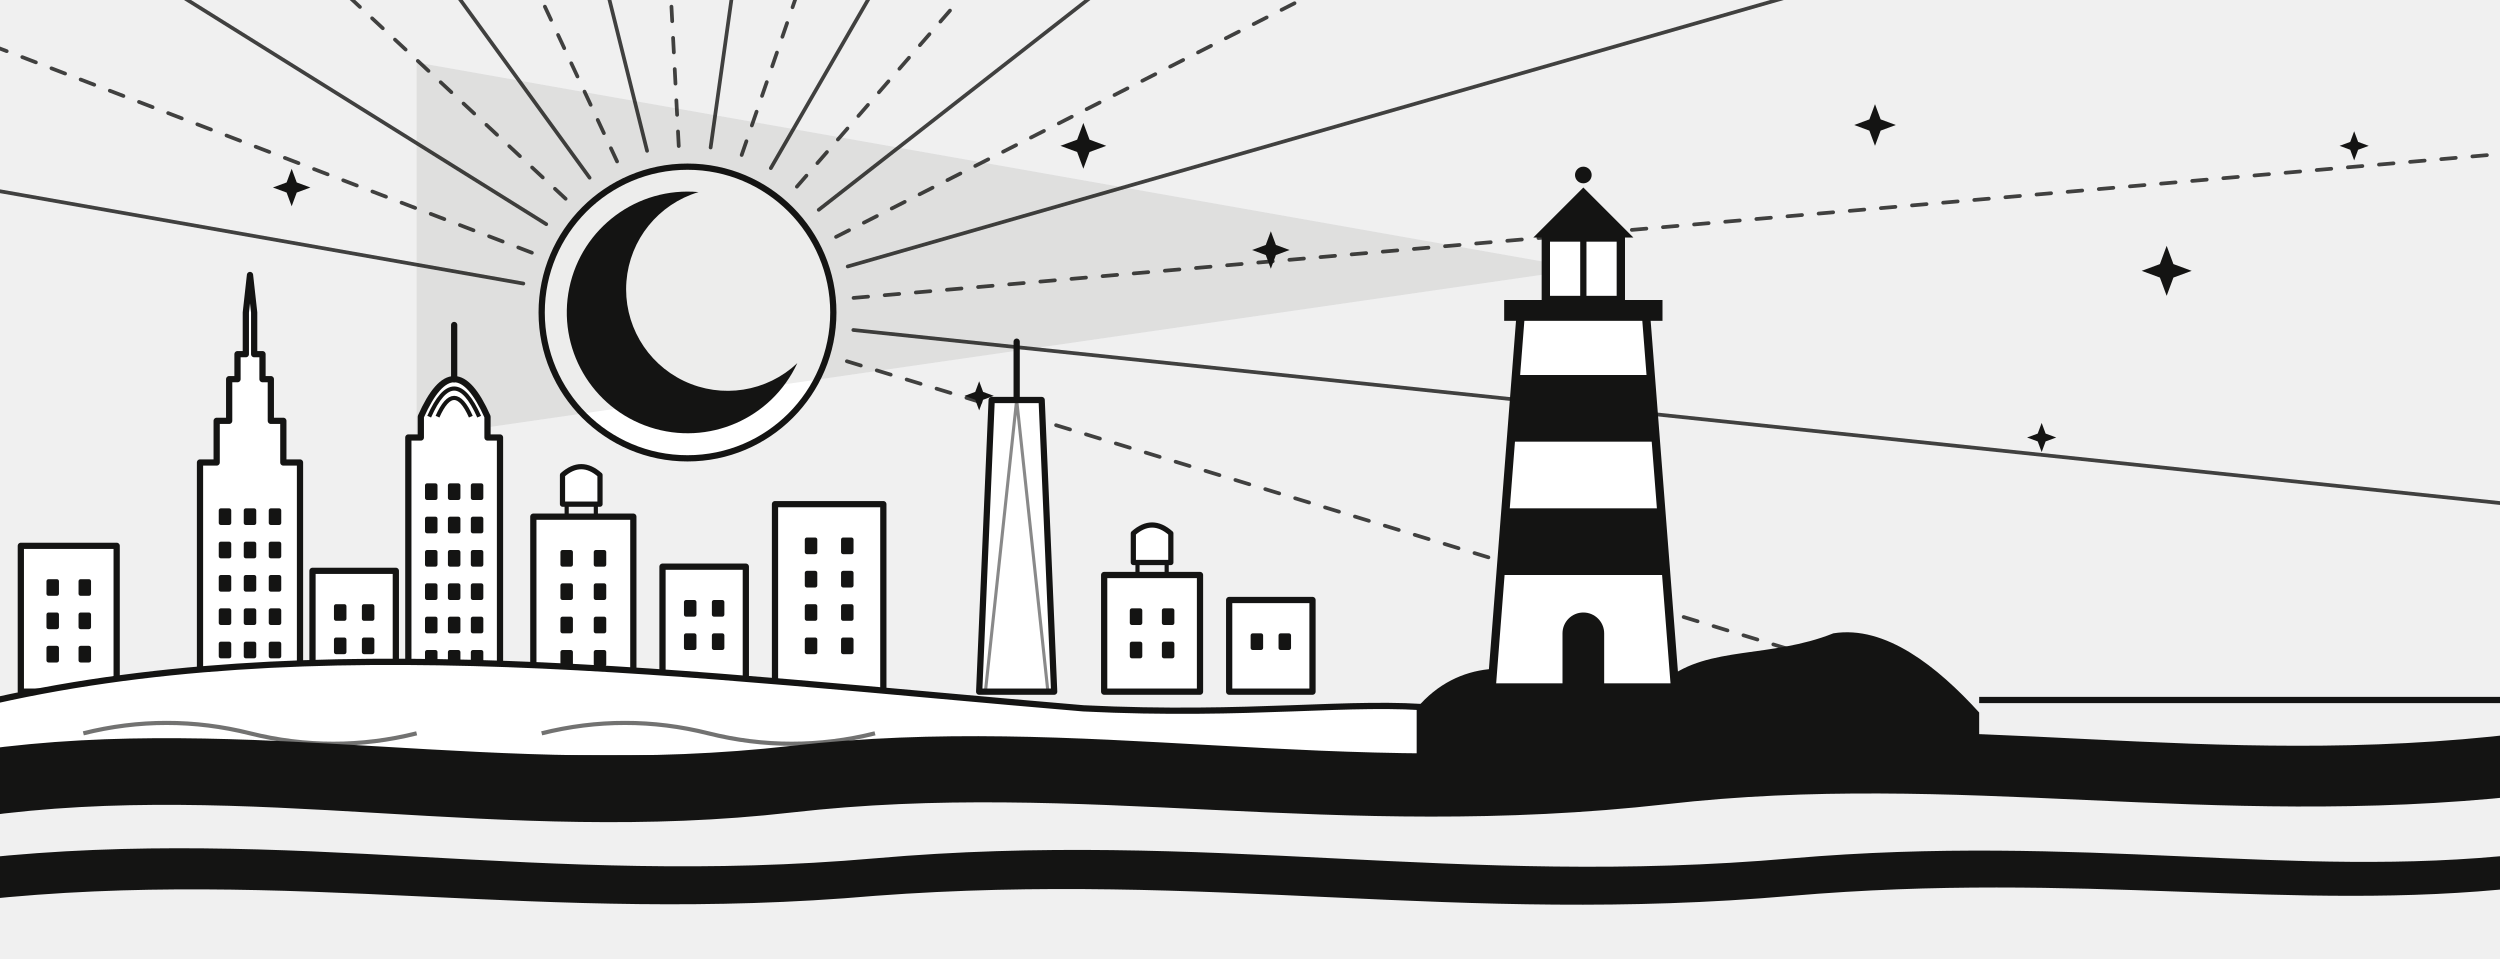
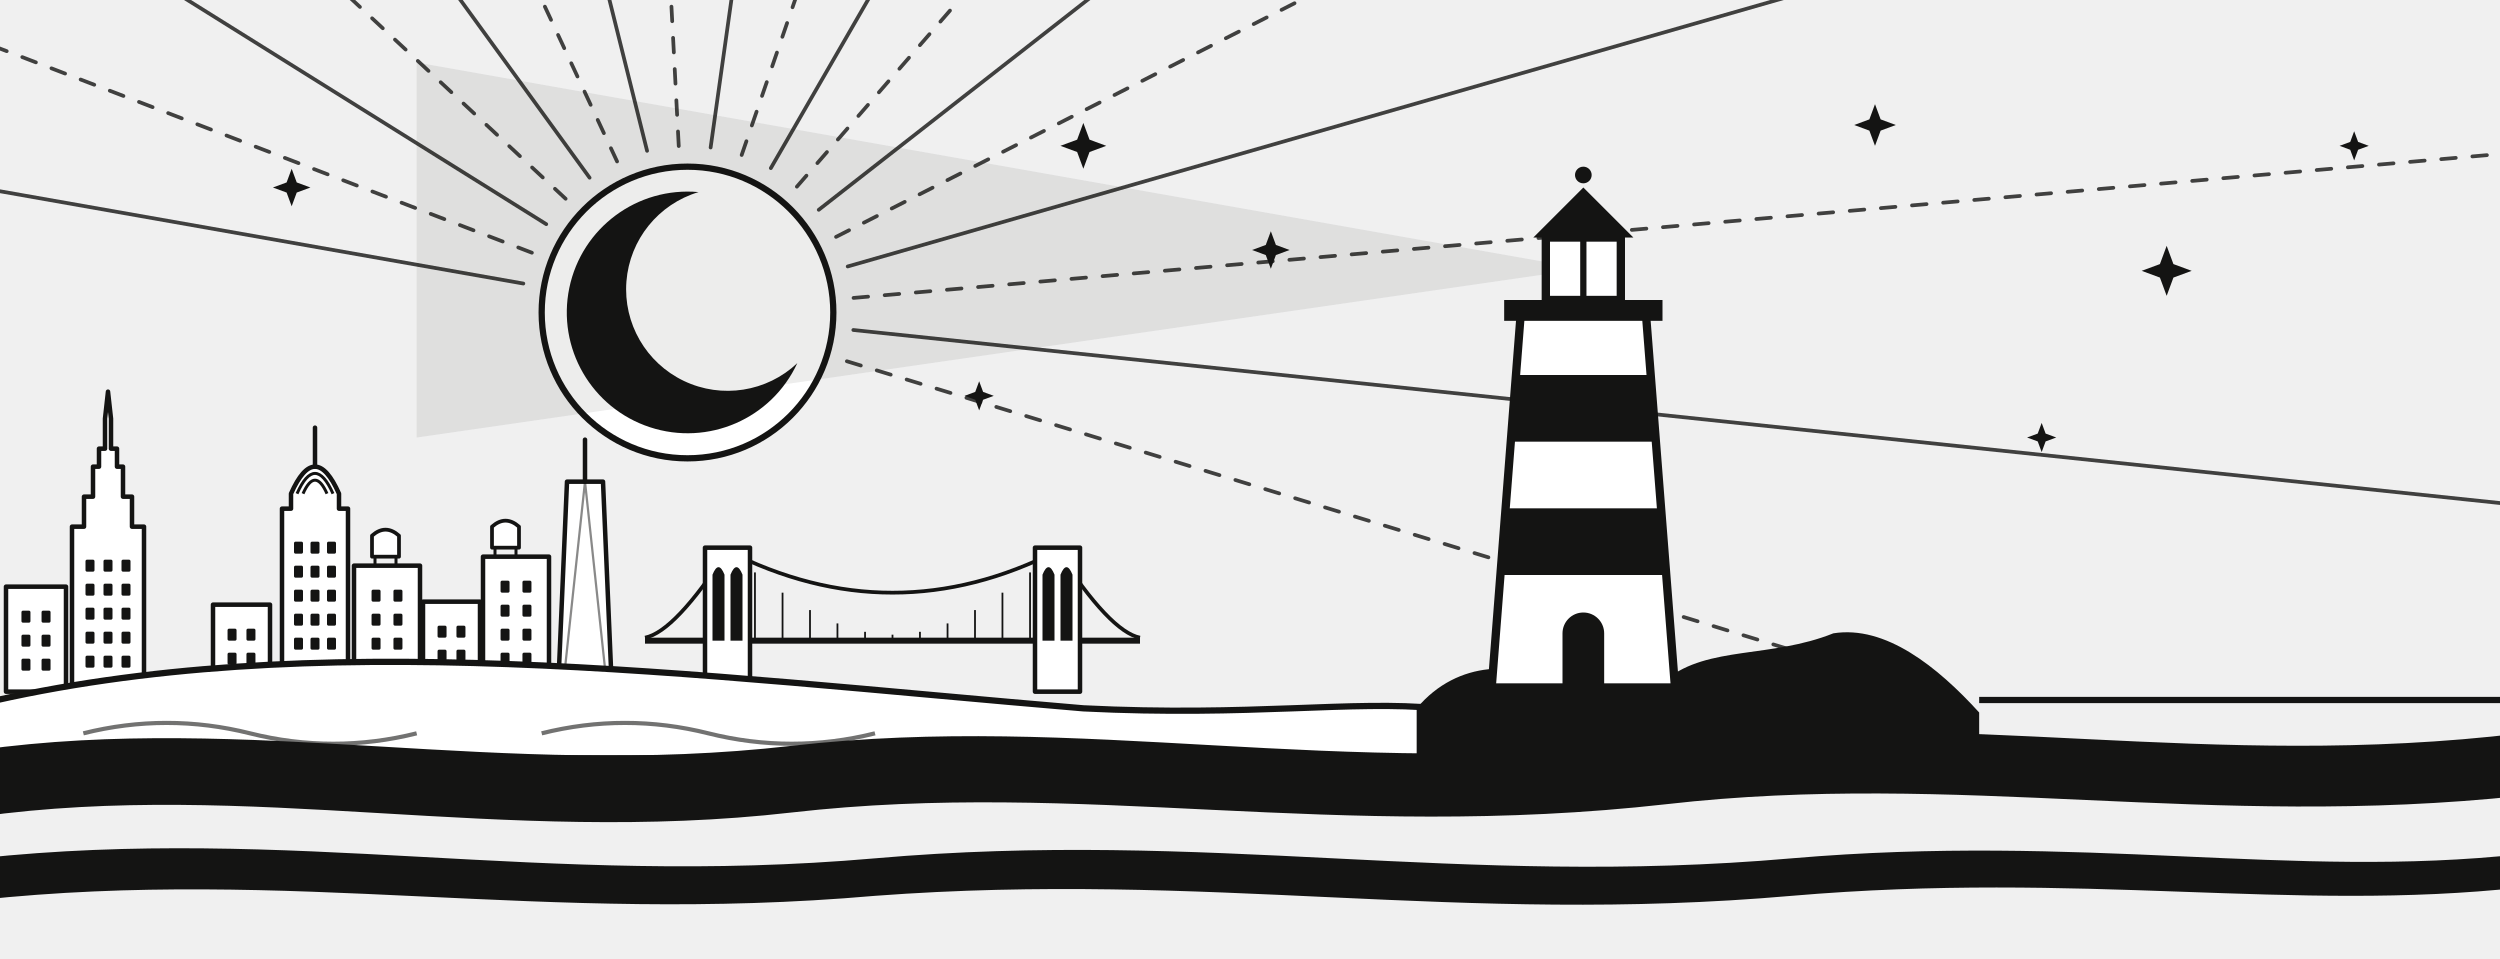
<svg xmlns="http://www.w3.org/2000/svg" role="img" aria-label="Black ink illustration of a striped lighthouse on a rocky shore under a crescent moon and stars" viewBox="0 0 1200 460" preserveAspectRatio="xMidYMax slice">
  <clipPath id="sky">
    <rect width="1200" height="335" />
  </clipPath>
  <g clip-path="url(#sky)">
    <g class="rays">
      <line x1="251.2" y1="136.1" x2="-556.3" y2="-6.3" stroke="#141413" stroke-width="1.8" stroke-linecap="round" opacity=".8" />
      <line x1="255.3" y1="121.3" x2="-510.2" y2="-172.5" stroke="#141413" stroke-width="1.8" stroke-linecap="round" stroke-dasharray="7 8" opacity=".8" />
      <line x1="262.2" y1="107.6" x2="-433.2" y2="-326.9" stroke="#141413" stroke-width="1.8" stroke-linecap="round" opacity=".8" />
      <line x1="271.5" y1="95.4" x2="-328.2" y2="-463.8" stroke="#141413" stroke-width="1.8" stroke-linecap="round" stroke-dasharray="7 8" opacity=".8" />
      <line x1="283.0" y1="85.3" x2="-199.0" y2="-578.1" stroke="#141413" stroke-width="1.8" stroke-linecap="round" opacity=".8" />
      <line x1="296.2" y1="77.5" x2="-50.4" y2="-665.7" stroke="#141413" stroke-width="1.8" stroke-linecap="round" stroke-dasharray="7 8" opacity=".8" />
      <line x1="310.6" y1="72.4" x2="112.3" y2="-723.3" stroke="#141413" stroke-width="1.8" stroke-linecap="round" opacity=".8" />
      <line x1="325.8" y1="70.1" x2="282.9" y2="-748.8" stroke="#141413" stroke-width="1.8" stroke-linecap="round" stroke-dasharray="7 8" opacity=".8" />
      <line x1="341.1" y1="70.8" x2="455.3" y2="-741.2" stroke="#141413" stroke-width="1.8" stroke-linecap="round" opacity=".8" />
      <line x1="356.0" y1="74.4" x2="623.0" y2="-701.0" stroke="#141413" stroke-width="1.8" stroke-linecap="round" stroke-dasharray="7 8" opacity=".8" />
      <line x1="370.0" y1="80.7" x2="780.0" y2="-629.4" stroke="#141413" stroke-width="1.8" stroke-linecap="round" opacity=".8" />
      <line x1="382.5" y1="89.6" x2="920.5" y2="-529.2" stroke="#141413" stroke-width="1.8" stroke-linecap="round" stroke-dasharray="7 8" opacity=".8" />
      <line x1="393.0" y1="100.7" x2="1039.2" y2="-404.1" stroke="#141413" stroke-width="1.8" stroke-linecap="round" opacity=".8" />
      <line x1="401.3" y1="113.7" x2="1131.9" y2="-258.6" stroke="#141413" stroke-width="1.8" stroke-linecap="round" stroke-dasharray="7 8" opacity=".8" />
      <line x1="406.9" y1="127.9" x2="1195.1" y2="-98.1" stroke="#141413" stroke-width="1.8" stroke-linecap="round" opacity=".8" />
      <line x1="409.7" y1="143.0" x2="1226.6" y2="71.6" stroke="#141413" stroke-width="1.8" stroke-linecap="round" stroke-dasharray="7 8" opacity=".8" />
      <line x1="409.6" y1="158.4" x2="1225.1" y2="244.1" stroke="#141413" stroke-width="1.8" stroke-linecap="round" opacity=".8" />
      <line x1="406.5" y1="173.4" x2="1190.7" y2="413.1" stroke="#141413" stroke-width="1.8" stroke-linecap="round" stroke-dasharray="7 8" opacity=".8" />
    </g>
  </g>
  <circle cx="330" cy="150" r="70" fill="#FFFFFF" stroke="#141413" stroke-width="3" />
  <path d="M363.5 102.6 A58 58 0 1 0 363.5 197.4 A48.72 48.72 0 1 1 363.5 102.6Z" fill="#141413" transform="rotate(-30 330 150)" />
  <path class="tw" style="--d:0.0s" d="M520,59 L522.97,67.03 L531,70 L522.97,72.97 L520,81 L517.03,72.97 L509,70 L517.03,67.03 Z" fill="#141413" />
  <path class="tw" style="--d:0.7s" d="M610,111 L612.43,117.57 L619,120 L612.43,122.43 L610,129 L607.57,122.43 L601,120 L607.57,117.57 Z" fill="#141413" />
  <path class="tw" style="--d:1.4s" d="M140,81 L142.43,87.57 L149,90 L142.43,92.43 L140,99 L137.57,92.43 L131,90 L137.57,87.57 Z" fill="#141413" />
  <path class="tw" style="--d:2.1s" d="M900,50 L902.7,57.3 L910,60 L902.7,62.7 L900,70 L897.3,62.7 L890,60 L897.3,57.3 Z" fill="#141413" />
  <path class="tw" style="--d:2.8s" d="M1040,118 L1043.24,126.76 L1052,130 L1043.24,133.24 L1040,142 L1036.76,133.24 L1028,130 L1036.76,126.76 Z" fill="#141413" />
  <path class="tw" style="--d:3.5s" d="M1130,63 L1131.89,68.11 L1137,70 L1131.89,71.89 L1130,77 L1128.11,71.89 L1123,70 L1128.11,68.11 Z" fill="#141413" />
  <path class="tw" style="--d:4.2s" d="M470,183 L471.89,188.11 L477,190 L471.89,191.89 L470,197 L468.11,191.89 L463,190 L468.11,188.11 Z" fill="#141413" />
  <path class="tw" style="--d:4.9s" d="M980,203 L981.89,208.11 L987,210 L981.89,211.89 L980,217 L978.11,211.89 L973,210 L978.11,208.11 Z" fill="#141413" />
  <path class="beam" d="M760,129 L200,30 L200,210 Z" fill="#141413" opacity=".08" />
-   <g class="nyc">
-     <path d="M10,332 V262  H56 V332 Z" fill="#FFFFFF" stroke="#141413" stroke-width="3" stroke-linejoin="round" />
-     <rect x="22.3" y="278.0" width="6" height="8" rx="1" fill="#141413" />
-     <rect x="37.7" y="278.0" width="6" height="8" rx="1" fill="#141413" />
-     <rect class="win" x="22.3" y="294.0" width="6" height="8" rx="1" fill="#141413" />
-     <rect x="37.7" y="294.0" width="6" height="8" rx="1" fill="#141413" />
-     <rect x="22.3" y="310.0" width="6" height="8" rx="1" fill="#141413" />
-     <rect x="37.7" y="310.0" width="6" height="8" rx="1" fill="#141413" />
-     <path d="M150,332 V274  H190 V332 Z" fill="#FFFFFF" stroke="#141413" stroke-width="3" stroke-linejoin="round" />
-     <rect x="160.3" y="290.0" width="6" height="8" rx="1" fill="#141413" />
-     <rect x="173.7" y="290.0" width="6" height="8" rx="1" fill="#141413" />
-     <rect class="win" x="160.3" y="306.0" width="6" height="8" rx="1" fill="#141413" />
-     <rect x="173.7" y="306.0" width="6" height="8" rx="1" fill="#141413" />
-     <path d="M256,332 V248  H304 V332 Z" fill="#FFFFFF" stroke="#141413" stroke-width="3" stroke-linejoin="round" />
-     <rect x="269.0" y="264.0" width="6" height="8" rx="1" fill="#141413" />
-     <rect x="285.0" y="264.0" width="6" height="8" rx="1" fill="#141413" />
-     <rect class="win" x="269.0" y="280.0" width="6" height="8" rx="1" fill="#141413" />
-     <rect x="285.0" y="280.0" width="6" height="8" rx="1" fill="#141413" />
-     <rect x="269.0" y="296.0" width="6" height="8" rx="1" fill="#141413" />
-     <rect x="285.0" y="296.0" width="6" height="8" rx="1" fill="#141413" />
-     <rect x="269.0" y="312.0" width="6" height="8" rx="1" fill="#141413" />
-     <rect x="285.0" y="312.0" width="6" height="8" rx="1" fill="#141413" />
-     <path d="M318,332 V272  H358 V332 Z" fill="#FFFFFF" stroke="#141413" stroke-width="3" stroke-linejoin="round" />
-     <rect x="328.3" y="288.0" width="6" height="8" rx="1" fill="#141413" />
-     <rect x="341.7" y="288.0" width="6" height="8" rx="1" fill="#141413" />
-     <rect class="win" x="328.3" y="304.0" width="6" height="8" rx="1" fill="#141413" />
-     <rect x="341.7" y="304.0" width="6" height="8" rx="1" fill="#141413" />
-     <path d="M372,332 V242  H424 V332 Z" fill="#FFFFFF" stroke="#141413" stroke-width="3" stroke-linejoin="round" />
-     <rect x="386.3" y="258.0" width="6" height="8" rx="1" fill="#141413" />
-     <rect x="403.7" y="258.0" width="6" height="8" rx="1" fill="#141413" />
-     <rect class="win" x="386.3" y="274.0" width="6" height="8" rx="1" fill="#141413" />
-     <rect x="403.7" y="274.0" width="6" height="8" rx="1" fill="#141413" />
-     <rect x="386.3" y="290.0" width="6" height="8" rx="1" fill="#141413" />
-     <rect x="403.7" y="290.0" width="6" height="8" rx="1" fill="#141413" />
-     <rect x="386.3" y="306.0" width="6" height="8" rx="1" fill="#141413" />
-     <rect x="403.7" y="306.0" width="6" height="8" rx="1" fill="#141413" />
-     <path d="M530,332 V276  H576 V332 Z" fill="#FFFFFF" stroke="#141413" stroke-width="3" stroke-linejoin="round" />
-     <rect x="542.3" y="292.0" width="6" height="8" rx="1" fill="#141413" />
-     <rect x="557.7" y="292.0" width="6" height="8" rx="1" fill="#141413" />
-     <rect class="win" x="542.3" y="308.0" width="6" height="8" rx="1" fill="#141413" />
-     <rect x="557.7" y="308.0" width="6" height="8" rx="1" fill="#141413" />
-     <path d="M590,332 V288  H630 V332 Z" fill="#FFFFFF" stroke="#141413" stroke-width="3" stroke-linejoin="round" />
-     <rect x="600.3" y="304.0" width="6" height="8" rx="1" fill="#141413" />
-     <rect x="613.7" y="304.0" width="6" height="8" rx="1" fill="#141413" />
-     <path d="M96,332 V222 H104 V202 H110 V182 H114 V170 H118 V150 L120,132 L122,150 V170 H126 V182 H130 V202 H136 V222 H144 V332 Z" fill="#FFFFFF" stroke="#141413" stroke-width="3" stroke-linejoin="round" />
-     <rect x="105.0" y="244.0" width="6" height="8" rx="1" fill="#141413" />
-     <rect x="117.0" y="244.0" width="6" height="8" rx="1" fill="#141413" />
-     <rect x="129.0" y="244.0" width="6" height="8" rx="1" fill="#141413" />
-     <rect x="105.0" y="260.0" width="6" height="8" rx="1" fill="#141413" />
-     <rect x="117.0" y="260.0" width="6" height="8" rx="1" fill="#141413" />
-     <rect x="129.0" y="260.0" width="6" height="8" rx="1" fill="#141413" />
-     <rect x="105.0" y="276.0" width="6" height="8" rx="1" fill="#141413" />
-     <rect class="win" x="117.0" y="276.0" width="6" height="8" rx="1" fill="#141413" />
-     <rect x="129.0" y="276.0" width="6" height="8" rx="1" fill="#141413" />
-     <rect x="105.0" y="292.0" width="6" height="8" rx="1" fill="#141413" />
-     <rect x="117.0" y="292.0" width="6" height="8" rx="1" fill="#141413" />
-     <rect x="129.0" y="292.0" width="6" height="8" rx="1" fill="#141413" />
-     <rect x="105.0" y="308.0" width="6" height="8" rx="1" fill="#141413" />
-     <rect x="117.0" y="308.0" width="6" height="8" rx="1" fill="#141413" />
-     <rect class="win" x="129.0" y="308.0" width="6" height="8" rx="1" fill="#141413" />
-     <path d="M196,332 V210 H202 V200 Q218,164 234,200 V210 H240 V332 Z" fill="#FFFFFF" stroke="#141413" stroke-width="3" stroke-linejoin="round" />
-     <path d="M202,200 Q218,164 234,200" fill="none" stroke="#141413" stroke-width="2" />
-     <path d="M206,200 Q218,173 230,200" fill="none" stroke="#141413" stroke-width="2" />
-     <path d="M210,200 Q218,182 226,200" fill="none" stroke="#141413" stroke-width="2" />
-     <line x1="218" y1="182" x2="218" y2="156" stroke="#141413" stroke-width="3" stroke-linecap="round" />
-     <rect x="204.0" y="232.0" width="6" height="8" rx="1" fill="#141413" />
-     <rect x="215.0" y="232.0" width="6" height="8" rx="1" fill="#141413" />
-     <rect x="226.0" y="232.0" width="6" height="8" rx="1" fill="#141413" />
-     <rect x="204.0" y="248.0" width="6" height="8" rx="1" fill="#141413" />
-     <rect x="215.0" y="248.0" width="6" height="8" rx="1" fill="#141413" />
-     <rect x="226.0" y="248.0" width="6" height="8" rx="1" fill="#141413" />
-     <rect x="204.0" y="264.0" width="6" height="8" rx="1" fill="#141413" />
-     <rect x="215.0" y="264.0" width="6" height="8" rx="1" fill="#141413" />
-     <rect x="226.0" y="264.0" width="6" height="8" rx="1" fill="#141413" />
-     <rect class="win" x="204.0" y="280.0" width="6" height="8" rx="1" fill="#141413" />
-     <rect x="215.0" y="280.0" width="6" height="8" rx="1" fill="#141413" />
-     <rect x="226.0" y="280.0" width="6" height="8" rx="1" fill="#141413" />
-     <rect x="204.0" y="296.0" width="6" height="8" rx="1" fill="#141413" />
-     <rect x="215.0" y="296.0" width="6" height="8" rx="1" fill="#141413" />
-     <rect x="226.0" y="296.0" width="6" height="8" rx="1" fill="#141413" />
-     <rect x="204.0" y="312.0" width="6" height="8" rx="1" fill="#141413" />
-     <rect x="215.0" y="312.0" width="6" height="8" rx="1" fill="#141413" />
-     <rect x="226.0" y="312.0" width="6" height="8" rx="1" fill="#141413" />
-     <path d="M470,332 L476,192 L500,192 L506,332 Z" fill="#FFFFFF" stroke="#141413" stroke-width="3" stroke-linejoin="round" />
-     <line x1="488" y1="192" x2="488" y2="164" stroke="#141413" stroke-width="3" stroke-linecap="round" />
-     <path d="M488,192 L473,332 M488,192 L503,332" stroke="#141413" stroke-width="1.5" opacity=".5" />
-     <path d="M272,248 v-6 M286,248 v-6" stroke="#141413" stroke-width="2" />
-     <path d="M270,242 h18 v-14 q-9,-8 -18,0 Z" fill="#FFFFFF" stroke="#141413" stroke-width="2.5" stroke-linejoin="round" />
-     <path d="M546,276 v-6 M560,276 v-6" stroke="#141413" stroke-width="2" />
-     <path d="M544,270 h18 v-14 q-9,-8 -18,0 Z" fill="#FFFFFF" stroke="#141413" stroke-width="2.5" stroke-linejoin="round" />
+   <g class="nyc" transform="translate(0 332) scale(.72) translate(0 -332)">
+     <path d="M4,332 V262  H44 V332 Z" fill="#FFFFFF" stroke="#141413" stroke-width="3" stroke-linejoin="round" />
+     <rect x="14.3" y="278.0" width="6" height="8" rx="1" fill="#141413" />
+     <rect x="27.7" y="278.0" width="6" height="8" rx="1" fill="#141413" />
+     <rect class="win" x="14.3" y="294.0" width="6" height="8" rx="1" fill="#141413" />
+     <rect x="27.7" y="294.0" width="6" height="8" rx="1" fill="#141413" />
+     <rect x="14.3" y="310.0" width="6" height="8" rx="1" fill="#141413" />
+     <rect x="27.7" y="310.0" width="6" height="8" rx="1" fill="#141413" />
+     <path d="M142,332 V274  H180 V332 Z" fill="#FFFFFF" stroke="#141413" stroke-width="3" stroke-linejoin="round" />
+     <rect x="151.7" y="290.0" width="6" height="8" rx="1" fill="#141413" />
+     <rect x="164.3" y="290.0" width="6" height="8" rx="1" fill="#141413" />
+     <rect class="win" x="151.7" y="306.0" width="6" height="8" rx="1" fill="#141413" />
+     <rect x="164.3" y="306.0" width="6" height="8" rx="1" fill="#141413" />
+     <path d="M236,332 V248  H280 V332 Z" fill="#FFFFFF" stroke="#141413" stroke-width="3" stroke-linejoin="round" />
+     <rect x="247.7" y="264.0" width="6" height="8" rx="1" fill="#141413" />
+     <rect x="262.3" y="264.0" width="6" height="8" rx="1" fill="#141413" />
+     <rect class="win" x="247.7" y="280.0" width="6" height="8" rx="1" fill="#141413" />
+     <rect x="262.3" y="280.0" width="6" height="8" rx="1" fill="#141413" />
+     <rect x="247.7" y="296.0" width="6" height="8" rx="1" fill="#141413" />
+     <rect x="262.3" y="296.0" width="6" height="8" rx="1" fill="#141413" />
+     <rect x="247.7" y="312.0" width="6" height="8" rx="1" fill="#141413" />
+     <rect x="262.3" y="312.0" width="6" height="8" rx="1" fill="#141413" />
+     <path d="M282,332 V272  H320 V332 Z" fill="#FFFFFF" stroke="#141413" stroke-width="3" stroke-linejoin="round" />
+     <rect x="291.7" y="288.0" width="6" height="8" rx="1" fill="#141413" />
+     <rect x="304.3" y="288.0" width="6" height="8" rx="1" fill="#141413" />
+     <rect class="win" x="291.7" y="304.0" width="6" height="8" rx="1" fill="#141413" />
+     <rect x="304.3" y="304.0" width="6" height="8" rx="1" fill="#141413" />
+     <path d="M322,332 V242  H366 V332 Z" fill="#FFFFFF" stroke="#141413" stroke-width="3" stroke-linejoin="round" />
+     <rect x="333.7" y="258.0" width="6" height="8" rx="1" fill="#141413" />
+     <rect x="348.3" y="258.0" width="6" height="8" rx="1" fill="#141413" />
+     <rect class="win" x="333.7" y="274.0" width="6" height="8" rx="1" fill="#141413" />
+     <rect x="348.3" y="274.0" width="6" height="8" rx="1" fill="#141413" />
+     <rect x="333.7" y="290.0" width="6" height="8" rx="1" fill="#141413" />
+     <rect x="348.3" y="290.0" width="6" height="8" rx="1" fill="#141413" />
+     <rect x="333.7" y="306.0" width="6" height="8" rx="1" fill="#141413" />
+     <rect x="348.3" y="306.0" width="6" height="8" rx="1" fill="#141413" />
+     <path d="M48,332 V222 H56 V202 H62 V182 H66 V170 H70 V150 L72,132 L74,150 V170 H78 V182 H82 V202 H88 V222 H96 V332 Z" fill="#FFFFFF" stroke="#141413" stroke-width="3" stroke-linejoin="round" />
+     <rect x="57.0" y="244.0" width="6" height="8" rx="1" fill="#141413" />
+     <rect x="69.0" y="244.0" width="6" height="8" rx="1" fill="#141413" />
+     <rect x="81.0" y="244.0" width="6" height="8" rx="1" fill="#141413" />
+     <rect x="57.0" y="260.0" width="6" height="8" rx="1" fill="#141413" />
+     <rect x="69.0" y="260.0" width="6" height="8" rx="1" fill="#141413" />
+     <rect x="81.0" y="260.0" width="6" height="8" rx="1" fill="#141413" />
+     <rect x="57.0" y="276.0" width="6" height="8" rx="1" fill="#141413" />
+     <rect class="win" x="69.0" y="276.0" width="6" height="8" rx="1" fill="#141413" />
+     <rect x="81.0" y="276.0" width="6" height="8" rx="1" fill="#141413" />
+     <rect x="57.0" y="292.0" width="6" height="8" rx="1" fill="#141413" />
+     <rect x="69.0" y="292.0" width="6" height="8" rx="1" fill="#141413" />
+     <rect x="81.0" y="292.0" width="6" height="8" rx="1" fill="#141413" />
+     <rect x="57.0" y="308.0" width="6" height="8" rx="1" fill="#141413" />
+     <rect x="69.0" y="308.0" width="6" height="8" rx="1" fill="#141413" />
+     <rect class="win" x="81.0" y="308.0" width="6" height="8" rx="1" fill="#141413" />
+     <path d="M188,332 V210 H194 V200 Q210,164 226,200 V210 H232 V332 Z" fill="#FFFFFF" stroke="#141413" stroke-width="3" stroke-linejoin="round" />
+     <path d="M194,200 Q210,164 226,200" fill="none" stroke="#141413" stroke-width="2" />
+     <path d="M198,200 Q210,173 222,200" fill="none" stroke="#141413" stroke-width="2" />
+     <path d="M202,200 Q210,182 218,200" fill="none" stroke="#141413" stroke-width="2" />
+     <line x1="210" y1="182" x2="210" y2="156" stroke="#141413" stroke-width="3" stroke-linecap="round" />
+     <rect x="196.0" y="232.0" width="6" height="8" rx="1" fill="#141413" />
+     <rect x="207.0" y="232.0" width="6" height="8" rx="1" fill="#141413" />
+     <rect x="218.0" y="232.0" width="6" height="8" rx="1" fill="#141413" />
+     <rect x="196.0" y="248.0" width="6" height="8" rx="1" fill="#141413" />
+     <rect x="207.0" y="248.0" width="6" height="8" rx="1" fill="#141413" />
+     <rect x="218.0" y="248.0" width="6" height="8" rx="1" fill="#141413" />
+     <rect x="196.0" y="264.0" width="6" height="8" rx="1" fill="#141413" />
+     <rect x="207.0" y="264.0" width="6" height="8" rx="1" fill="#141413" />
+     <rect x="218.0" y="264.0" width="6" height="8" rx="1" fill="#141413" />
+     <rect class="win" x="196.0" y="280.0" width="6" height="8" rx="1" fill="#141413" />
+     <rect x="207.0" y="280.0" width="6" height="8" rx="1" fill="#141413" />
+     <rect x="218.0" y="280.0" width="6" height="8" rx="1" fill="#141413" />
+     <rect x="196.0" y="296.0" width="6" height="8" rx="1" fill="#141413" />
+     <rect x="207.0" y="296.0" width="6" height="8" rx="1" fill="#141413" />
+     <rect x="218.0" y="296.0" width="6" height="8" rx="1" fill="#141413" />
+     <rect x="196.0" y="312.0" width="6" height="8" rx="1" fill="#141413" />
+     <rect x="207.0" y="312.0" width="6" height="8" rx="1" fill="#141413" />
+     <rect x="218.0" y="312.0" width="6" height="8" rx="1" fill="#141413" />
+     <path d="M372,332 L378,192 L402,192 L408,332 Z" fill="#FFFFFF" stroke="#141413" stroke-width="3" stroke-linejoin="round" />
+     <line x1="390" y1="192" x2="390" y2="164" stroke="#141413" stroke-width="3" stroke-linecap="round" />
+     <path d="M390,192 L375,332 M390,192 L405,332" stroke="#141413" stroke-width="1.5" opacity=".5" />
+     <path d="M250,248 v-6 M264,248 v-6" stroke="#141413" stroke-width="2" />
+     <path d="M248,242 h18 v-14 q-9,-8 -18,0 Z" fill="#FFFFFF" stroke="#141413" stroke-width="2.5" stroke-linejoin="round" />
+     <path d="M330,242 v-6 M344,242 v-6" stroke="#141413" stroke-width="2" />
+     <path d="M328,236 h18 v-14 q-9,-8 -18,0 Z" fill="#FFFFFF" stroke="#141413" stroke-width="2.5" stroke-linejoin="round" />
+     <path d="M430,298 H760" stroke="#141413" stroke-width="4" />
+     <path d="M430,296 Q450.0,292 485,238 M485,238 Q595.0,294 705,238 M705,238 Q740.0,292 760,296" fill="none" stroke="#141413" stroke-width="2.5" />
+     <line x1="503.3" y1="252.5" x2="503.3" y2="298" stroke="#141413" stroke-width="1.2" />
+     <line x1="521.7" y1="266.0" x2="521.7" y2="298" stroke="#141413" stroke-width="1.2" />
+     <line x1="540.0" y1="277.6" x2="540.0" y2="298" stroke="#141413" stroke-width="1.2" />
+     <line x1="558.3" y1="286.5" x2="558.3" y2="298" stroke="#141413" stroke-width="1.2" />
+     <line x1="576.7" y1="292.1" x2="576.7" y2="298" stroke="#141413" stroke-width="1.2" />
+     <line x1="595.0" y1="294.0" x2="595.0" y2="298" stroke="#141413" stroke-width="1.2" />
+     <line x1="613.3" y1="292.1" x2="613.3" y2="298" stroke="#141413" stroke-width="1.2" />
+     <line x1="631.7" y1="286.5" x2="631.7" y2="298" stroke="#141413" stroke-width="1.2" />
+     <line x1="650.0" y1="277.6" x2="650.0" y2="298" stroke="#141413" stroke-width="1.2" />
+     <line x1="668.3" y1="266.0" x2="668.3" y2="298" stroke="#141413" stroke-width="1.2" />
+     <line x1="686.7" y1="252.5" x2="686.7" y2="298" stroke="#141413" stroke-width="1.2" />
+     <path d="M470,332 V236 H500 V332 Z" fill="#FFFFFF" stroke="#141413" stroke-width="3" stroke-linejoin="round" />
+     <path d="M475,298 V254 Q479,244 483,254 V298 Z M487,298 V254 Q491,244 495,254 V298 Z" fill="#141413" />
+     <path d="M690,332 V236 H720 V332 Z" fill="#FFFFFF" stroke="#141413" stroke-width="3" stroke-linejoin="round" />
+     <path d="M695,298 V254 Q699,244 703,254 V298 Z M707,298 V254 Q711,244 715,254 V298 Z" fill="#141413" />
  </g>
  <path d="M-10,338 C150,300 330,324 520,340 C600,344 650,336 690,340 L690,364 L-10,364 Z" fill="#FFFFFF" stroke="#141413" stroke-width="3" />
  <path d="M40,352 q40 -10 80 0 t80 0" fill="none" stroke="#141413" stroke-width="2" opacity=".6" />
  <path d="M260,352 q40 -10 80 0 t80 0" fill="none" stroke="#141413" stroke-width="2" opacity=".6" />
  <path d="M680,340 C700,316 730,318 745,328 L800,326 C820,310 850,316 880,304 C905,300 930,320 950,342 L950,364 L680,364 Z" fill="#141413" />
  <path d="M716,330 L730,150 L790,150 L804,330 Z" fill="#FFFFFF" stroke="#141413" stroke-width="4" stroke-linejoin="round" />
  <path d="M727.7,180 L792.3,180 L794.8,212 L725.2,212 Z" fill="#141413" />
  <path d="M722.7,244 L797.3,244 L799.8,276 L720.2,276 Z" fill="#141413" />
  <path d="M750,330 V304 A10 10 0 0 1 770,304 V330Z" fill="#141413" />
  <rect x="722" y="144" width="76" height="10" fill="#141413" />
  <rect x="742" y="114" width="36" height="30" fill="#FFFFFF" stroke="#141413" stroke-width="4" />
  <line x1="760" y1="114" x2="760" y2="144" stroke="#141413" stroke-width="3" />
  <path d="M736,114 L760,90 L784,114 Z" fill="#141413" />
  <circle cx="760" cy="84" r="4" fill="#141413" />
  <path d="M-10,360 C120,342 240,374 380,358 C520,342 640,374 800,356 C940,340 1060,370 1210,352 L1210,382 C1060,398 940,370 800,386 C640,404 520,374 380,390 C240,406 120,374 -10,392 Z" fill="#141413" />
  <path d="M-10,412 C140,396 260,426 420,412 C580,398 700,426 860,412 C1000,400 1100,422 1210,410 L1210,426 C1100,438 1000,418 860,430 C700,444 580,418 420,430 C260,444 140,416 -10,432 Z" fill="#141413" />
  <path d="M950,336 H1210" stroke="#141413" stroke-width="3" />
</svg>
